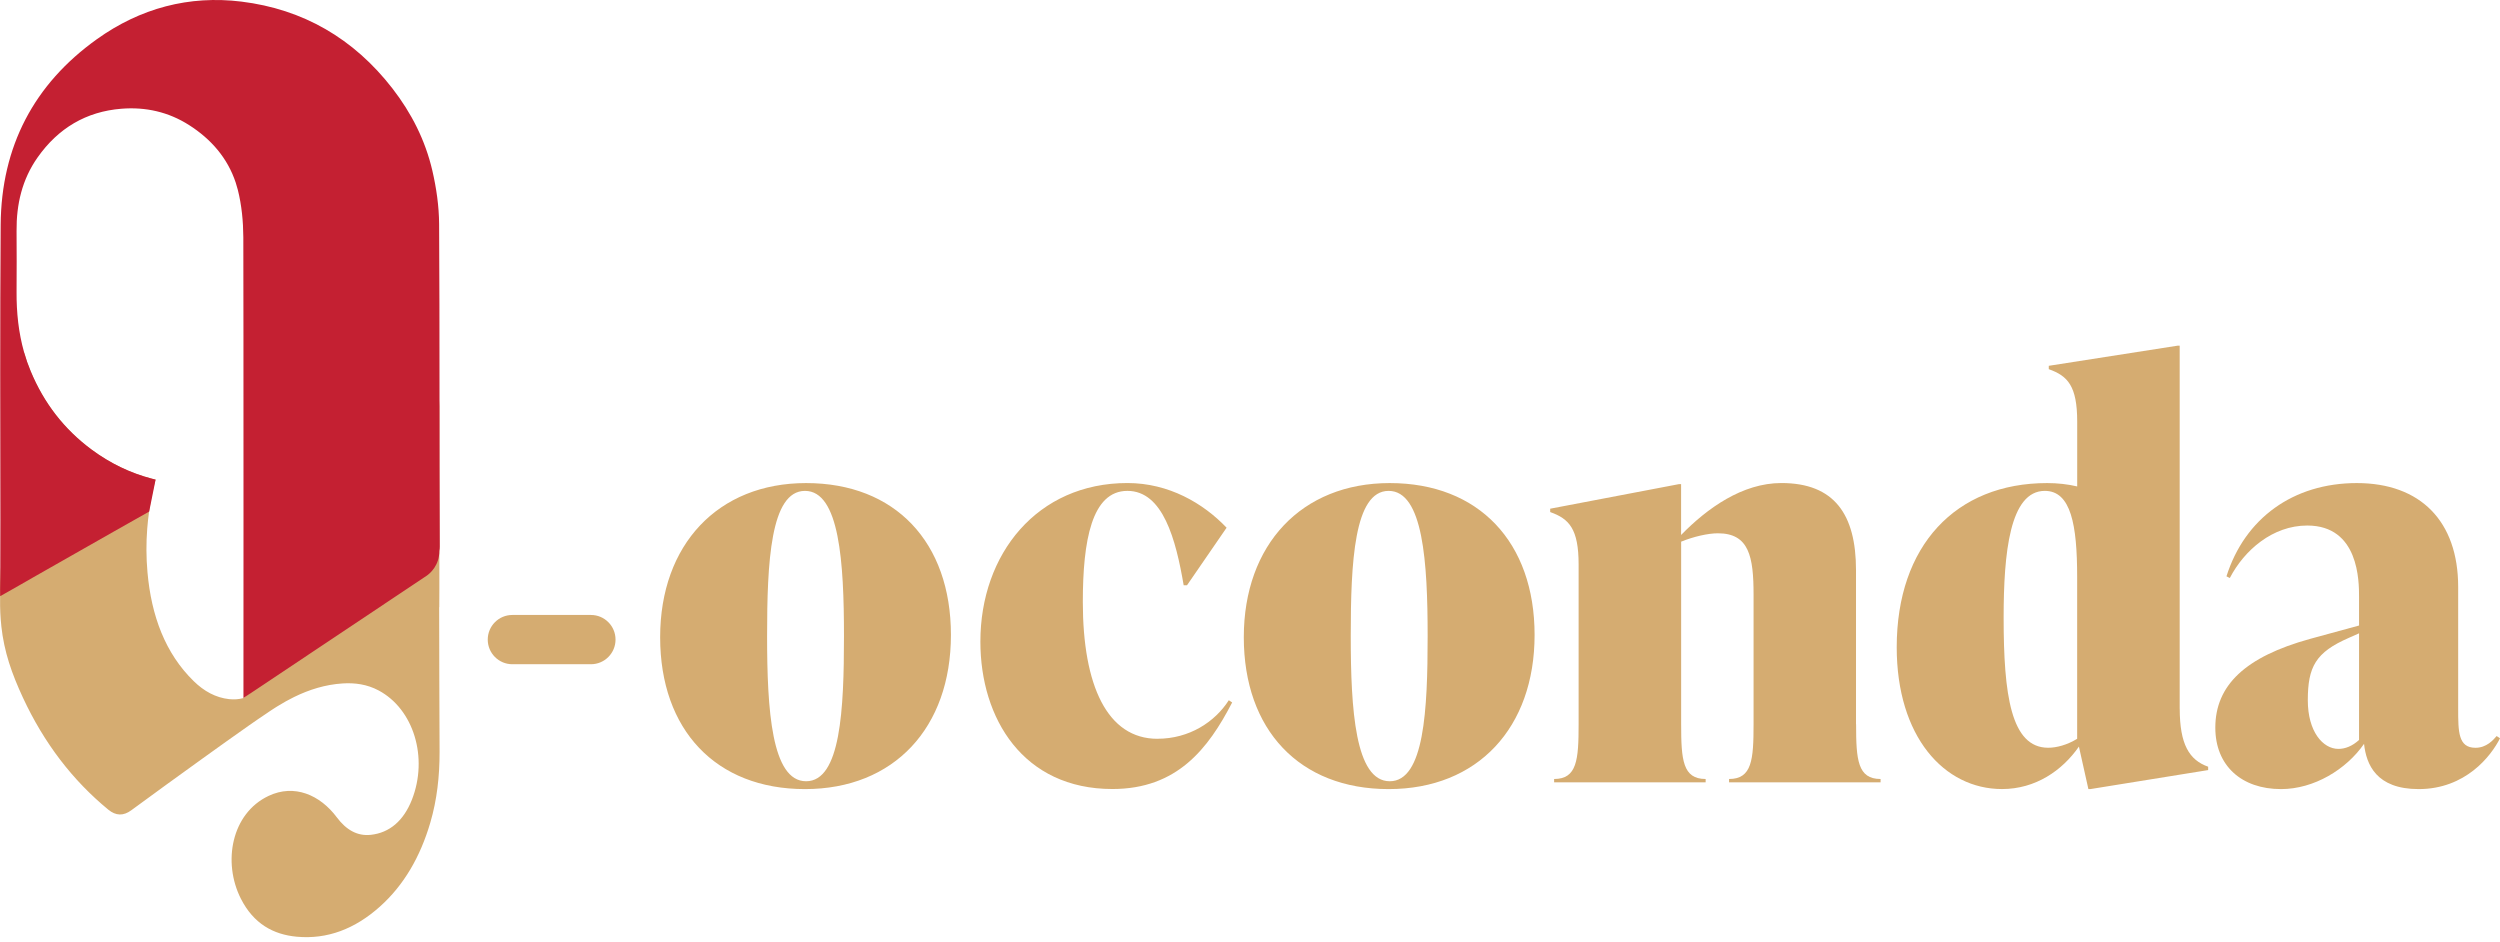
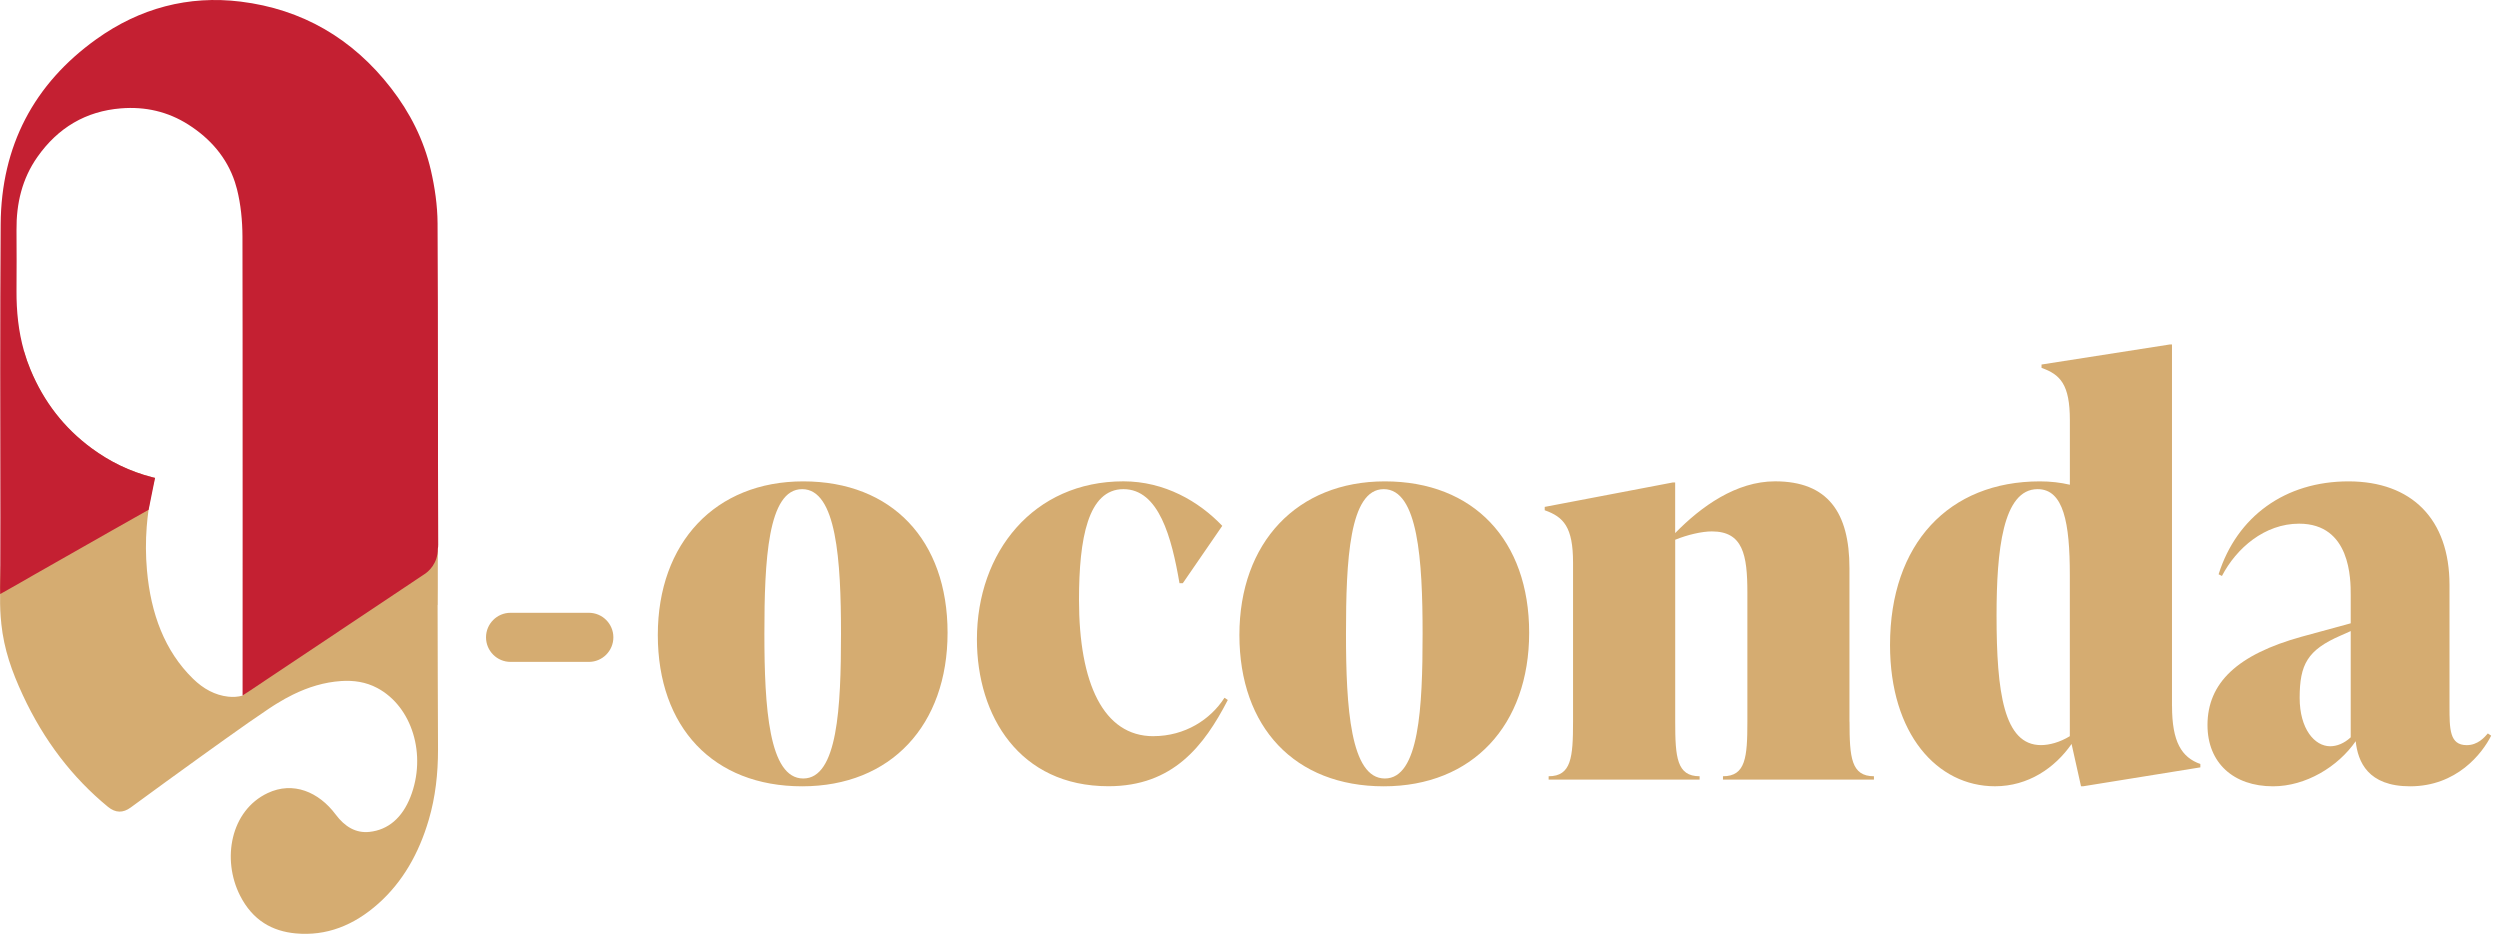
- <svg xmlns="http://www.w3.org/2000/svg" width="340" height="128" viewBox="0 0 340 128" fill="none">
-   <path d="M157.414 100.476C150.595 100.476 147.264 93.262 147.264 81.87C147.264 73.516 148.479 66.759 153.325 66.759C158.172 66.759 159.915 73.365 160.979 79.592H161.436L166.817 71.768C163.637 68.429 158.94 65.693 153.331 65.693C141.058 65.693 133.332 75.337 133.332 87.259C133.332 97.74 139.164 107.306 151.286 107.306C160.077 107.306 164.316 101.839 167.575 95.534L167.118 95.233C165.224 98.192 161.737 100.471 157.42 100.471L157.414 100.476Z" fill="#D5AC71" />
-   <path d="M189.006 65.698C177.034 65.698 169.157 74.052 169.157 86.661C169.157 99.27 176.733 107.317 188.855 107.317C200.977 107.317 208.704 98.963 208.704 86.354C208.704 73.745 201.127 65.698 189.006 65.698ZM189.006 106.25C184.309 106.25 183.702 96.528 183.702 86.505C183.702 76.481 184.159 66.76 188.855 66.76C193.551 66.76 194.159 76.481 194.159 86.505C194.159 96.528 193.702 106.25 189.006 106.25Z" fill="#D5AC71" />
-   <path d="M109.628 65.698C97.657 65.698 89.78 74.052 89.78 86.661C89.78 99.27 97.356 107.317 109.478 107.317C121.6 107.317 129.326 98.963 129.326 86.354C129.326 73.745 121.75 65.698 109.628 65.698ZM109.628 106.25C104.932 106.25 104.325 96.528 104.325 86.505C104.325 76.481 104.782 66.76 109.478 66.76C114.174 66.76 114.781 76.481 114.781 86.505C114.781 96.528 114.325 106.25 109.628 106.25Z" fill="#D5AC71" />
-   <path d="M252.417 98.505V77.542C252.417 69.948 249.465 65.693 242.267 65.693C236.964 65.693 232.19 69.11 228.63 72.757V65.844H228.329L210.826 69.183V69.641C213.4 70.551 214.692 71.919 214.692 76.777V98.499C214.692 103.358 214.464 105.943 211.361 105.943V106.401H231.967V105.943C228.858 105.943 228.636 103.363 228.636 98.499V73.667C230.301 72.986 232.273 72.528 233.638 72.528C237.883 72.528 238.485 75.716 238.485 80.882V98.499C238.485 103.358 238.256 105.943 235.153 105.943V106.401H255.759V105.943C252.651 105.943 252.428 103.363 252.428 98.499L252.417 98.505Z" fill="#D5AC71" />
-   <path d="M296.437 96.377V47.014H296.136L278.633 49.75V50.208C281.207 51.118 282.499 52.486 282.499 57.344V66.156C281.212 65.855 279.847 65.698 278.41 65.698C265.987 65.698 257.954 74.203 257.954 88.024C257.954 100.175 264.394 107.311 272.277 107.311C276.823 107.311 280.46 104.804 282.733 101.537L284.02 107.311H284.321L300.309 104.731V104.273C297.735 103.363 296.443 101.236 296.443 96.377H296.437ZM282.493 100.476C281.129 101.314 279.691 101.694 278.555 101.694C273.48 101.694 272.494 94.479 272.494 83.998C272.494 75.186 273.33 66.759 278.098 66.759C281.658 66.759 282.493 71.394 282.493 78.453V100.476Z" fill="#D5AC71" />
-   <path d="M339.543 100.102C339.086 100.633 338.178 101.699 336.663 101.699C334.312 101.699 334.312 99.499 334.312 96.383V79.826C334.312 70.864 329.159 65.698 320.525 65.698C311.89 65.698 305.294 70.484 302.799 78.38L303.255 78.609C305.228 74.812 309.088 71.472 313.784 71.472C320.831 71.472 320.831 79.067 320.831 81.194V85.07L314.163 86.89C305.372 89.319 301.283 93.195 301.283 98.963C301.283 104.128 304.843 107.317 310.224 107.317C314.692 107.317 319.087 104.659 321.511 101.163C321.812 103.972 323.176 107.317 328.936 107.317C335.298 107.317 338.786 102.838 340 100.404L339.543 100.102ZM320.831 100.633C319.923 101.47 318.937 101.85 318.029 101.85C315.907 101.85 313.862 99.493 313.862 95.244C313.862 90.687 314.921 88.711 319.466 86.739L320.831 86.131V100.638V100.633Z" fill="#D5AC71" />
-   <path d="M59.743 82.568L59.754 80.061V74.906C59.754 68.58 59.754 62.253 59.754 55.932C59.754 55.485 59.765 55.033 59.715 54.592C59.581 53.251 58.89 52.514 57.804 52.659C57.286 52.726 56.74 52.933 56.289 53.251C54.361 54.592 52.473 55.999 50.568 57.372C47.13 59.841 43.688 62.303 40.239 64.76C39.487 65.302 38.925 66.028 38.791 67.117C38.719 67.709 38.735 68.328 38.758 68.937C38.886 72.198 39.047 75.448 39.142 78.709C39.231 81.792 39.215 84.874 38.529 87.884C37.995 90.252 36.747 91.893 35.098 93.34C34.396 93.96 33.165 94.92 33.103 94.937C32.474 95.115 31.839 95.154 31.154 95.082C29.338 94.881 27.75 94.01 26.346 92.636C22.469 88.856 20.58 83.741 20.057 77.827C19.878 75.817 19.873 73.84 20.023 71.897C20.085 71.121 20.168 70.35 20.274 69.585C20.48 68.111 20.775 66.664 21.154 65.229C21.004 65.196 20.853 65.162 20.703 65.118C17.728 64.347 14.976 63.018 12.47 61.164C8.72 58.394 5.968 54.826 4.164 50.487C3.818 49.661 3.523 48.818 3.283 47.969C1.673 53.212 2.743 58.88 2.086 64.933C1.584 69.557 0.309 73.103 0.047 78.475V78.503C0.019 79.039 0.002 79.592 0.002 80.167C-0.003 80.597 0.002 81.038 0.013 81.49C-0.003 82.763 0.052 83.947 0.175 85.07C0.175 85.081 0.175 85.097 0.175 85.114C0.559 88.677 1.607 91.62 3.116 94.875C6.002 101.09 9.901 106.15 14.737 110.12C15.762 110.958 16.781 110.985 17.845 110.204C21.093 107.825 24.346 105.452 27.611 103.112C29.7 101.621 31.778 100.113 33.878 98.65C34.685 98.081 35.499 97.528 36.318 96.981C36.418 96.908 36.524 96.835 36.635 96.763C36.73 96.696 36.83 96.629 36.931 96.567C36.947 96.556 36.958 96.545 36.975 96.539L37.343 96.299C37.343 96.299 37.382 96.277 37.393 96.266L37.404 96.26C37.482 96.21 37.56 96.16 37.644 96.109C37.716 96.065 37.788 96.02 37.866 95.975C38.557 95.545 39.265 95.154 39.978 94.803C42.072 93.775 44.262 93.1 46.573 92.949C48.261 92.837 49.921 93.066 51.487 93.898C56.255 96.433 58.278 103.039 56.01 108.785C54.891 111.611 52.996 113.258 50.428 113.537C48.59 113.738 47.075 112.851 45.816 111.17C43.504 108.071 40 106.602 36.535 108.238C31.466 110.628 30.257 117.268 32.752 122.209C34.49 125.649 37.192 127.096 40.345 127.392C44.523 127.782 48.284 126.319 51.654 123.31C54.924 120.395 57.163 116.519 58.523 111.873C59.431 108.78 59.787 105.563 59.782 102.274C59.765 94.875 59.726 89.978 59.726 82.579L59.743 82.568Z" fill="#D5AC71" />
-   <path d="M80.371 83.635H69.675C67.831 83.635 66.333 85.137 66.333 86.985C66.333 88.833 67.831 90.335 69.675 90.335H80.371C82.215 90.335 83.713 88.833 83.713 86.985C83.713 85.137 82.215 83.635 80.371 83.635Z" fill="#D5AC71" />
-   <path d="M57.771 78.469C58.573 77.995 59.754 76.844 59.754 74.912C59.793 74.739 59.809 74.544 59.809 74.331C59.743 59.712 59.809 45.093 59.72 30.468C59.704 28.039 59.347 25.571 58.801 23.209C57.843 19.082 55.96 15.374 53.375 12.035C48.094 5.217 41.203 1.252 32.842 0.219C25.722 -0.658 19.082 1.107 13.177 5.329C4.632 11.438 0.164 19.914 0.091 30.597C-0.003 43.931 0.036 57.272 0.052 70.612C0.052 73.231 0.036 75.873 0.036 78.492V78.519C0.036 78.927 0.025 79.117 0.025 79.525C0.025 79.837 0.002 80.457 0.025 81.077C0.376 80.87 0.938 80.558 1.228 80.401C2.364 79.776 3.478 79.106 4.609 78.469C8.197 76.425 11.79 74.387 15.383 72.344C17.015 71.416 18.653 70.495 20.285 69.574L20.486 68.58L21.082 65.626V65.603L21.165 65.224C21.015 65.19 20.865 65.157 20.714 65.112C17.739 64.341 14.988 63.012 12.481 61.158C8.732 58.389 5.98 54.821 4.175 50.482C3.829 49.655 3.534 48.812 3.295 47.963C3.289 47.941 3.283 47.913 3.272 47.891C2.52 45.233 2.236 42.485 2.253 39.682C2.264 36.929 2.281 34.17 2.253 31.418C2.219 27.782 3.01 24.398 5.105 21.422C7.913 17.429 11.712 15.173 16.514 14.788C19.806 14.526 22.904 15.218 25.717 17.011C28.703 18.915 30.953 21.489 32.062 24.851C32.168 25.169 32.262 25.493 32.346 25.828C32.87 27.905 33.081 30.116 33.092 32.272C33.103 36.426 33.109 40.916 33.109 45.584C33.126 61.778 33.109 80.206 33.109 94.931L57.771 78.469Z" fill="#C42032" />
+ <svg xmlns="http://www.w3.org/2000/svg" width="257" height="96" viewBox="0 0 257 96" fill="none">
+   <path d="M118.566 75.68C113.43 75.68 110.921 70.246 110.921 61.666C110.921 55.373 111.836 50.284 115.486 50.284C119.137 50.284 120.45 55.26 121.251 59.95H121.595L125.649 54.057C123.253 51.542 119.716 49.481 115.49 49.481C106.247 49.481 100.427 56.745 100.427 65.724C100.427 73.619 104.82 80.824 113.95 80.824C120.572 80.824 123.765 76.706 126.219 71.958L125.875 71.731C124.449 73.96 121.822 75.676 118.57 75.676L118.566 75.68Z" fill="#D5AC71" />
+   <path d="M142.361 49.485C133.344 49.485 127.411 55.777 127.411 65.274C127.411 74.772 133.118 80.832 142.248 80.832C151.378 80.832 157.198 74.54 157.198 65.043C157.198 55.546 151.492 49.485 142.361 49.485ZM142.361 80.029C138.824 80.029 138.367 72.706 138.367 65.156C138.367 57.607 138.711 50.284 142.248 50.284C145.785 50.284 146.243 57.607 146.243 65.156C146.243 72.706 145.898 80.029 142.361 80.029Z" fill="#D5AC71" />
+   <path d="M82.573 49.485C73.556 49.485 67.623 55.777 67.623 65.274C67.623 74.772 73.33 80.832 82.46 80.832C91.591 80.832 97.41 74.54 97.41 65.043C97.41 55.546 91.704 49.485 82.573 49.485ZM82.573 80.029C79.036 80.029 78.579 72.706 78.579 65.156C78.579 57.607 78.923 50.284 82.46 50.284C85.997 50.284 86.455 57.607 86.455 65.156C86.455 72.706 86.111 80.029 82.573 80.029Z" fill="#D5AC71" />
+   <path d="M190.124 74.195V58.406C190.124 52.686 187.9 49.481 182.479 49.481C178.484 49.481 174.888 52.055 172.207 54.801V49.594H171.981L158.797 52.109V52.454C160.735 53.14 161.709 54.17 161.709 57.83V74.191C161.709 77.85 161.537 79.798 159.2 79.798V80.143H174.72V79.798C172.379 79.798 172.211 77.855 172.211 74.191V55.487C173.466 54.974 174.951 54.629 175.979 54.629C179.177 54.629 179.63 57.031 179.63 60.921V74.191C179.63 77.85 179.458 79.798 177.121 79.798V80.143H192.641V79.798C190.3 79.798 190.132 77.855 190.132 74.191L190.124 74.195Z" fill="#D5AC71" />
+   <path d="M223.28 72.593V35.412H223.054L209.87 37.473V37.818C211.809 38.503 212.782 39.533 212.782 43.193V49.83C211.813 49.603 210.785 49.485 209.702 49.485C200.345 49.485 194.295 55.891 194.295 66.301C194.295 75.453 199.145 80.828 205.083 80.828C208.507 80.828 211.246 78.94 212.958 76.479L213.928 80.828H214.154L226.197 78.885V78.54C224.258 77.855 223.285 76.252 223.285 72.593H223.28ZM212.778 75.68C211.75 76.311 210.667 76.597 209.811 76.597C205.989 76.597 205.246 71.163 205.246 63.268C205.246 56.631 205.876 50.284 209.467 50.284C212.149 50.284 212.778 53.775 212.778 59.092V75.68Z" fill="#D5AC71" />
+   <path d="M255.748 75.398C255.404 75.798 254.72 76.601 253.579 76.601C251.808 76.601 251.808 74.944 251.808 72.597V60.126C251.808 53.375 247.927 49.485 241.423 49.485C234.919 49.485 229.951 53.089 228.072 59.037L228.416 59.209C229.901 56.349 232.809 53.834 236.346 53.834C241.654 53.834 241.654 59.554 241.654 61.157V64.076L236.631 65.447C230.01 67.276 226.93 70.195 226.93 74.54C226.93 78.431 229.612 80.832 233.665 80.832C237.03 80.832 240.341 78.83 242.166 76.197C242.392 78.313 243.42 80.832 247.759 80.832C252.551 80.832 255.177 77.459 256.092 75.625L255.748 75.398ZM241.654 75.798C240.97 76.429 240.227 76.715 239.543 76.715C237.945 76.715 236.405 74.94 236.405 71.739C236.405 68.307 237.202 66.818 240.626 65.333L241.654 64.875V75.802V75.798Z" fill="#D5AC71" />
+   <path d="M44.999 62.191L45.007 60.303V56.421C45.007 51.655 45.007 46.89 45.007 42.129C45.007 41.792 45.016 41.452 44.978 41.119C44.877 40.11 44.357 39.555 43.539 39.664C43.148 39.714 42.737 39.87 42.397 40.11C40.946 41.119 39.523 42.179 38.088 43.214C35.499 45.073 32.906 46.928 30.309 48.778C29.742 49.186 29.319 49.733 29.218 50.553C29.163 50.999 29.176 51.466 29.193 51.925C29.289 54.381 29.411 56.829 29.482 59.285C29.549 61.607 29.537 63.928 29.021 66.196C28.618 67.979 27.678 69.216 26.436 70.305C25.907 70.772 24.98 71.495 24.934 71.508C24.46 71.642 23.981 71.672 23.465 71.617C22.098 71.466 20.902 70.81 19.844 69.775C16.924 66.927 15.501 63.075 15.107 58.62C14.973 57.106 14.969 55.617 15.082 54.154C15.128 53.569 15.191 52.989 15.271 52.412C15.426 51.302 15.648 50.213 15.934 49.132C15.82 49.106 15.707 49.081 15.594 49.048C13.353 48.467 11.28 47.466 9.392 46.07C6.568 43.983 4.495 41.296 3.136 38.028C2.876 37.405 2.653 36.77 2.473 36.131C1.26 40.08 2.066 44.349 1.571 48.909C1.193 52.391 0.232 55.062 0.035 59.108L0.035 59.129C0.014 59.533 0.002 59.95 0.002 60.383C-0.003 60.707 0.002 61.039 0.01 61.38C-0.003 62.339 0.039 63.23 0.132 64.076C0.132 64.084 0.132 64.097 0.132 64.109C0.421 66.793 1.21 69.009 2.347 71.462C4.521 76.143 7.458 79.954 11.1 82.944C11.872 83.575 12.64 83.596 13.441 83.007C15.887 81.215 18.338 79.428 20.797 77.665C22.37 76.542 23.935 75.407 25.517 74.305C26.126 73.876 26.738 73.459 27.355 73.047C27.43 72.993 27.51 72.938 27.594 72.883C27.666 72.833 27.741 72.782 27.817 72.736C27.829 72.728 27.837 72.719 27.85 72.715L28.127 72.534C28.127 72.534 28.156 72.517 28.165 72.509L28.173 72.505C28.232 72.467 28.291 72.429 28.354 72.391C28.408 72.357 28.463 72.324 28.521 72.29C29.042 71.966 29.575 71.672 30.112 71.407C31.689 70.633 33.338 70.124 35.08 70.01C36.351 69.926 37.601 70.099 38.781 70.725C42.372 72.635 43.895 77.611 42.188 81.939C41.344 84.067 39.918 85.308 37.983 85.518C36.599 85.669 35.457 85.001 34.509 83.735C32.768 81.4 30.128 80.294 27.519 81.526C23.7 83.327 22.79 88.328 24.67 92.05C25.979 94.641 28.014 95.73 30.389 95.953C33.536 96.248 36.368 95.146 38.906 92.879C41.369 90.683 43.056 87.764 44.08 84.265C44.764 81.934 45.032 79.512 45.028 77.034C45.016 71.462 44.986 67.773 44.986 62.2L44.999 62.191Z" fill="#D5AC71" />
+   <path d="M60.537 62.995H52.48C51.092 62.995 49.963 64.126 49.963 65.518C49.963 66.91 51.092 68.042 52.48 68.042H60.537C61.925 68.042 63.054 66.91 63.054 65.518C63.054 64.126 61.925 62.995 60.537 62.995Z" fill="#D5AC71" />
+   <path d="M43.513 59.104C44.117 58.747 45.007 57.88 45.007 56.425C45.036 56.294 45.049 56.147 45.049 55.987C44.999 44.976 45.049 33.965 44.982 22.949C44.969 21.119 44.701 19.26 44.289 17.481C43.568 14.373 42.15 11.58 40.203 9.065C36.225 3.929 31.035 0.943 24.736 0.165C19.374 -0.495 14.373 0.834 9.925 4.014C3.488 8.615 0.123 15 0.069 23.046C-0.003 33.09 0.027 43.138 0.039 53.186C0.039 55.159 0.027 57.148 0.027 59.121L0.027 59.142C0.027 59.449 0.018 59.592 0.018 59.899C0.018 60.135 0.001 60.601 0.018 61.068C0.283 60.913 0.706 60.677 0.925 60.559C1.78 60.088 2.62 59.584 3.471 59.104C6.174 57.565 8.88 56.029 11.586 54.49C12.816 53.792 14.049 53.098 15.279 52.404L15.43 51.655L15.879 49.43V49.413L15.942 49.127C15.829 49.102 15.715 49.077 15.602 49.043C13.361 48.463 11.289 47.462 9.4 46.065C6.576 43.979 4.504 41.292 3.144 38.023C2.884 37.401 2.662 36.766 2.481 36.127C2.477 36.11 2.473 36.089 2.464 36.072C1.898 34.07 1.684 32.001 1.697 29.889C1.705 27.816 1.718 25.738 1.697 23.664C1.671 20.926 2.267 18.377 3.845 16.135C5.96 13.128 8.821 11.429 12.438 11.139C14.918 10.941 17.251 11.462 19.37 12.813C21.619 14.247 23.314 16.186 24.149 18.718C24.229 18.958 24.3 19.201 24.363 19.454C24.757 21.018 24.917 22.684 24.925 24.308C24.934 27.437 24.938 30.819 24.938 34.335C24.951 46.532 24.938 60.412 24.938 71.504L43.513 59.104Z" fill="#C42032" />
</svg>
